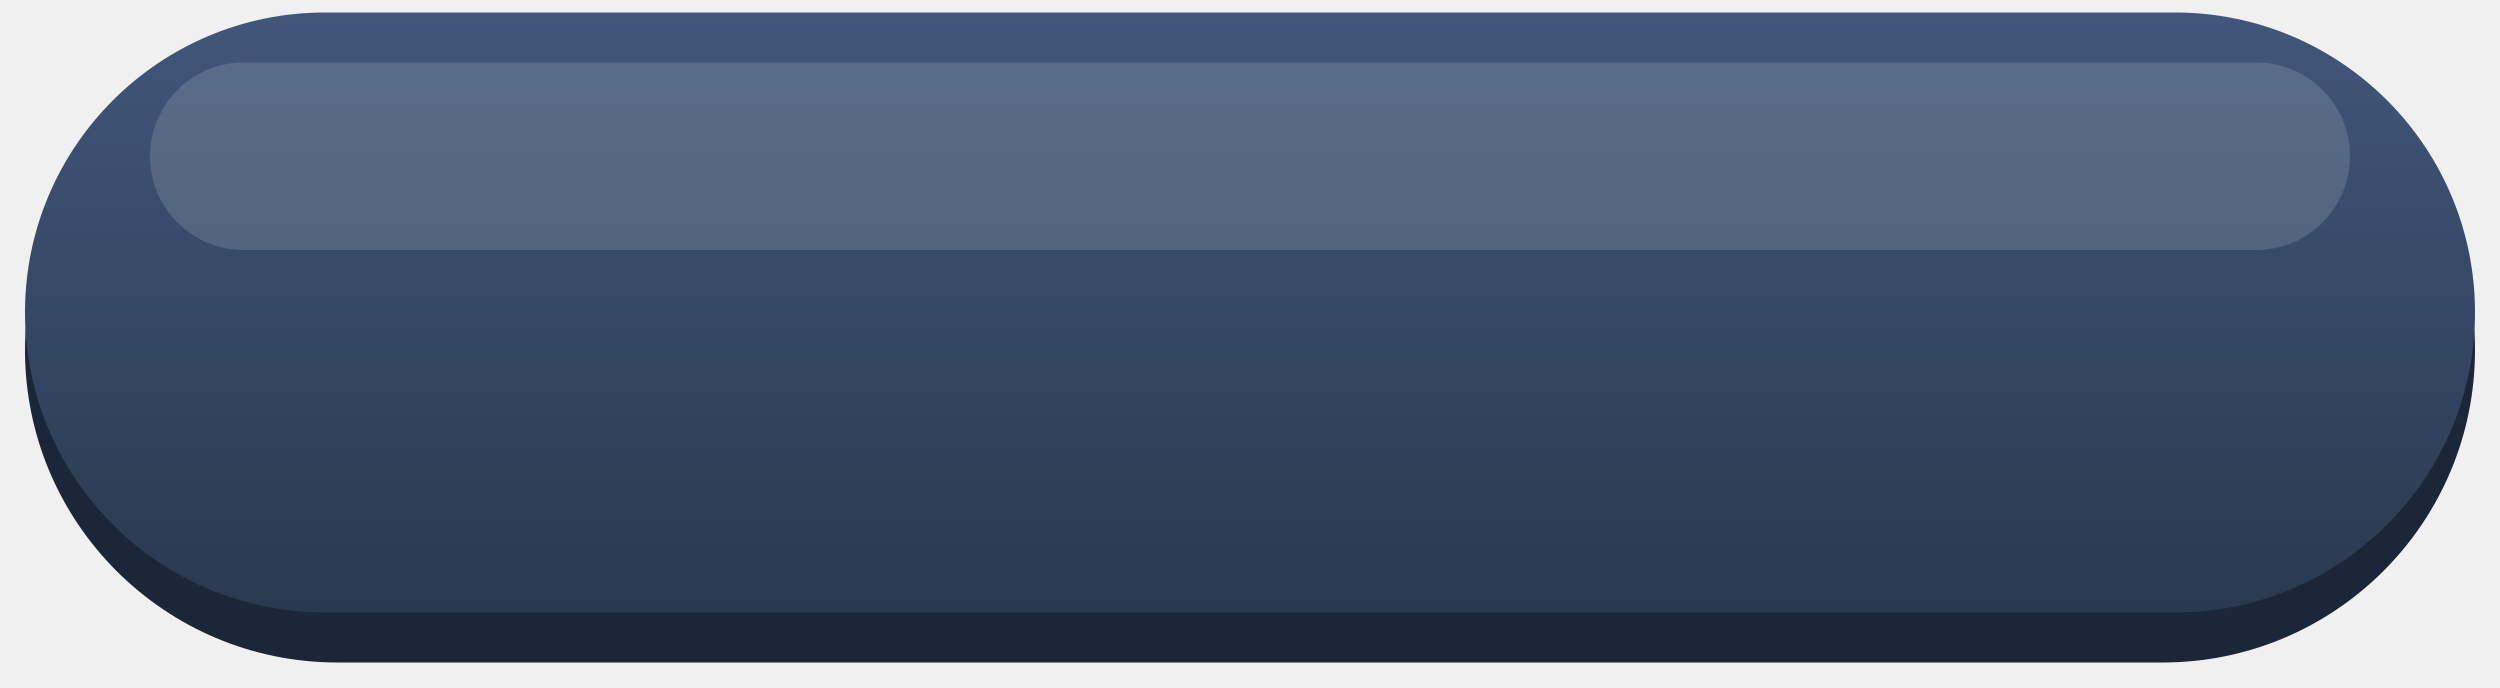
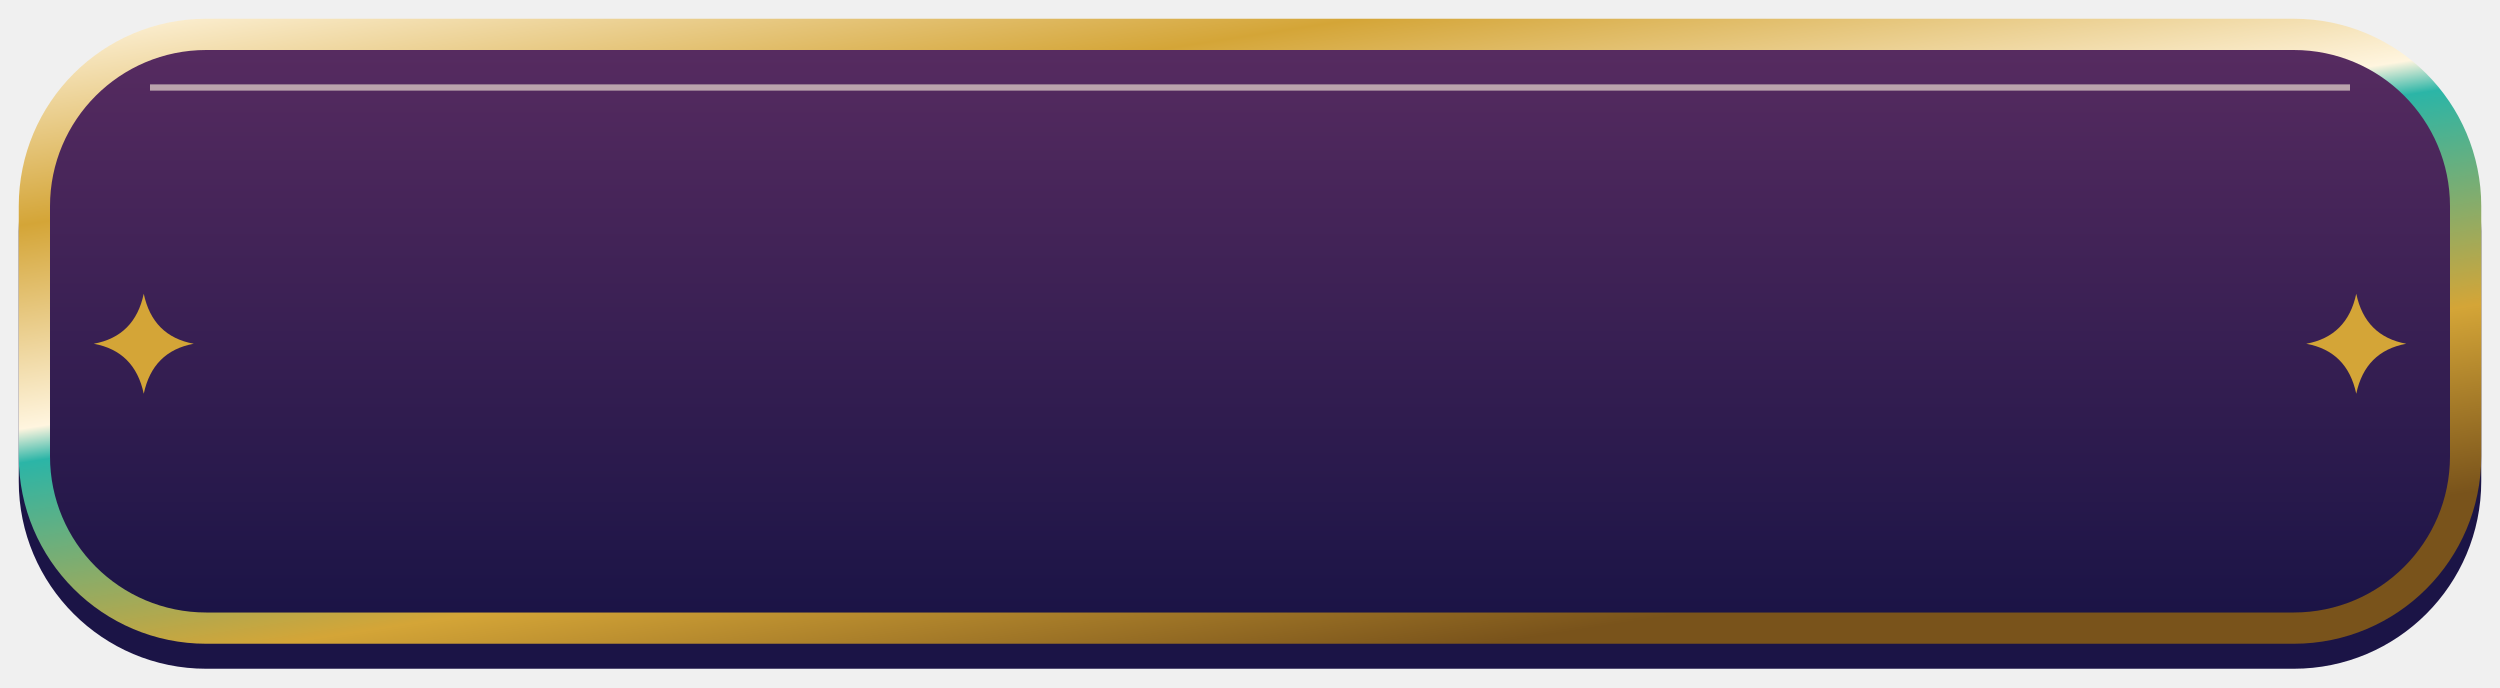
<svg xmlns="http://www.w3.org/2000/svg" width="400" height="110" viewBox="0 0 400 110">
  <defs>
-     <linearGradient id="b" x1="0" y1="0" x2="0" y2="1">
-       <stop offset="0" stop-color="#41567a" />
-       <stop offset="1" stop-color="#29394f" />
+     <linearGradient id="metal" x2=".6" y2="1">
+       <stop stop-color="#FFF5DF" />
+       <stop offset=".24" stop-color="#D4A537" />
+       <stop offset=".48" stop-color="#FFF5DF" />
+       <stop offset=".52" stop-color="#2BB5A7" />
+       <stop offset=".78" stop-color="#D4A537" />
+       <stop offset="1" stop-color="#79531B" />
    </linearGradient>
+     <linearGradient id="face" x2="0" y2="1">
+       <stop stop-color="#562B60" />
+       <stop offset="1" stop-color="#1B1446" />
+     </linearGradient>
+     <linearGradient id="cream" x2="0" y2="1">
+       <stop stop-color="#fffef9" />
+       <stop offset="1" stop-color="#ece2d1" />
+     </linearGradient>
+     <radialGradient id="ray">
+       <stop stop-color="#fff8db" stop-opacity=".85" />
+       <stop offset=".55" stop-color="#fff5dd" stop-opacity=".3" />
+       <stop offset="1" stop-color="#fff" stop-opacity="0" />
+     </radialGradient>
+     <pattern id="filigree" width="48" height="48" patternUnits="userSpaceOnUse">
+       <path d="M24 2Q45 12 24 24Q3 36 24 46Q45 36 24 24Q3 12 24 2Z" fill="none" stroke="#D4A537" stroke-width="1" opacity=".4" />
+     </pattern>
  </defs>
-   <rect x="4" y="6" width="392" height="100" rx="50" fill="#1b2638" />
-   <rect x="4" y="2" width="392" height="96" rx="48" fill="url(#b)" />
-   <rect x="24" y="10" width="352" height="30" rx="15" fill="#ffffff" opacity="0.14" />
+   <rect x="3" y="7" width="394" height="100" rx="30" fill="#1B1446" />
+   <rect x="3" y="3" width="394" height="100" rx="30" fill="url(#metal)" />
+   <rect x="8" y="8" width="384" height="90" rx="25" fill="url(#face)" />
+   <path d="M24 14H376" stroke="#FFF5DF" opacity=".6" />
+   <path d="M23 47.0 Q24.44 53.8 31 55.0 Q24.44 56.2 23 63.0 Q21.56 56.2 15 55.0 Q21.56 53.8 23 47.0Z" fill="#D4A537" />
+   <path d="M377 47.0 Q378.44 53.8 385 55.0 Q378.44 56.2 377 63.0 Q375.56 56.2 369 55.0 Q375.56 53.8 377 47.0Z" fill="#D4A537" />
</svg>
